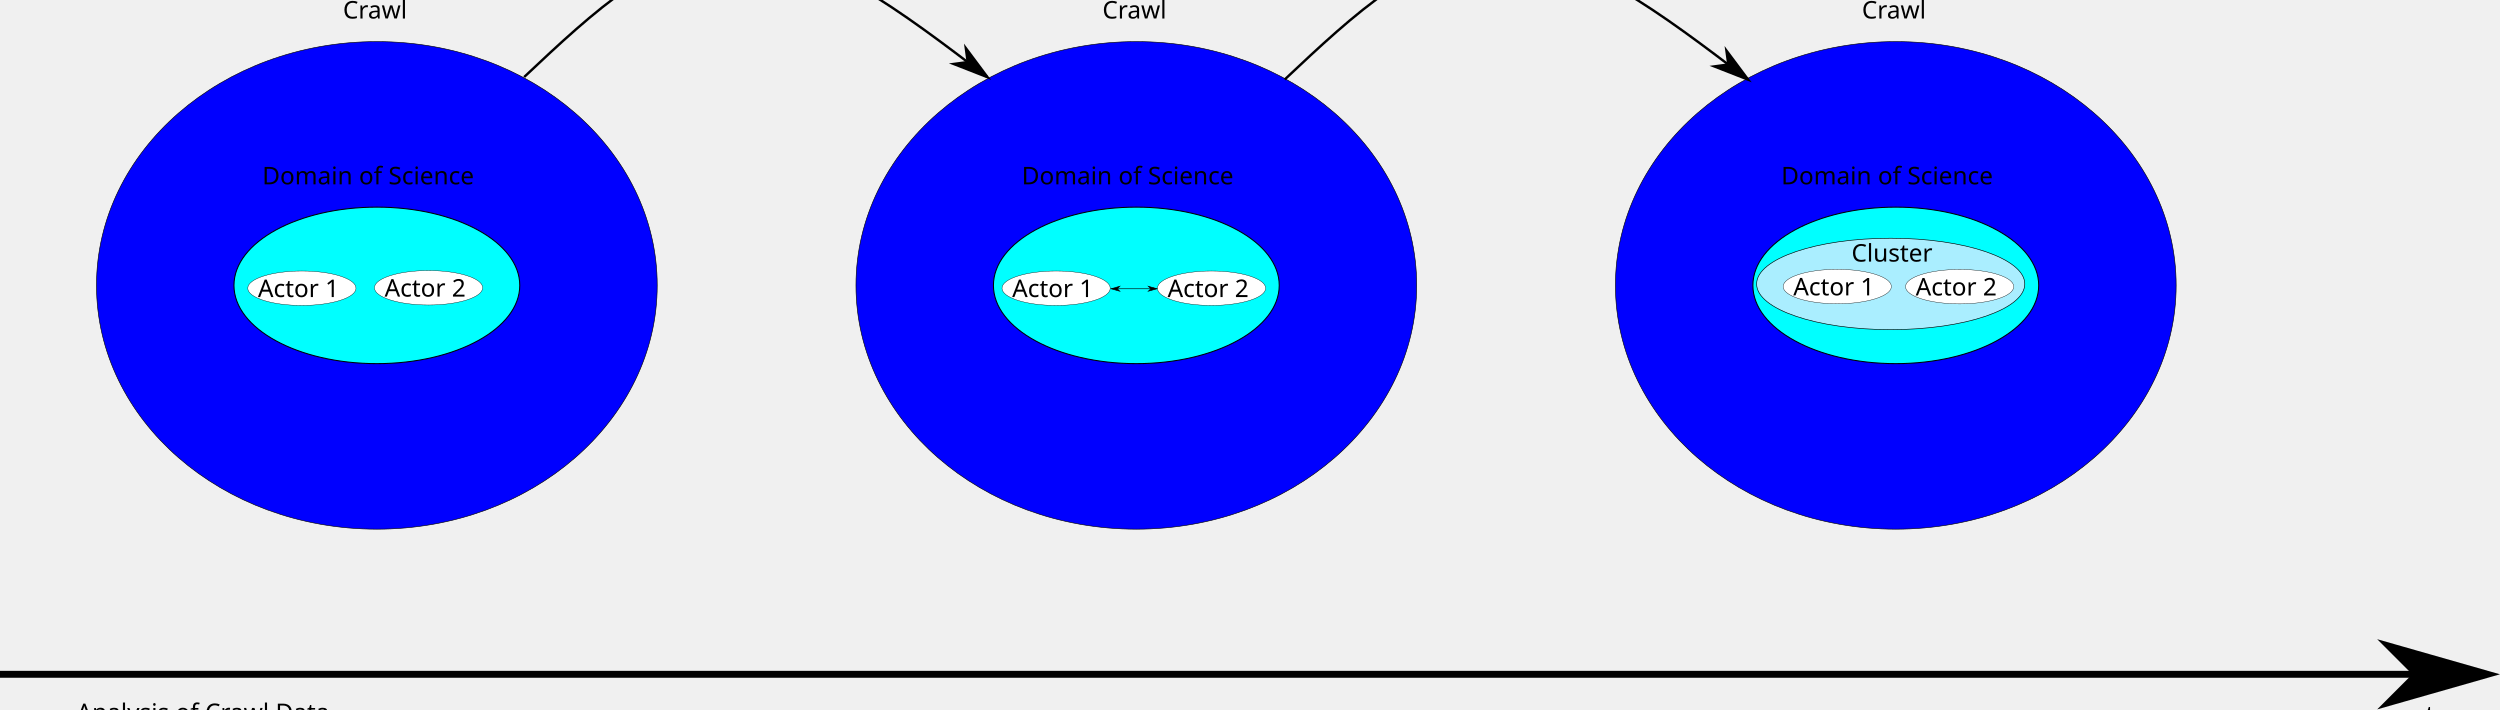
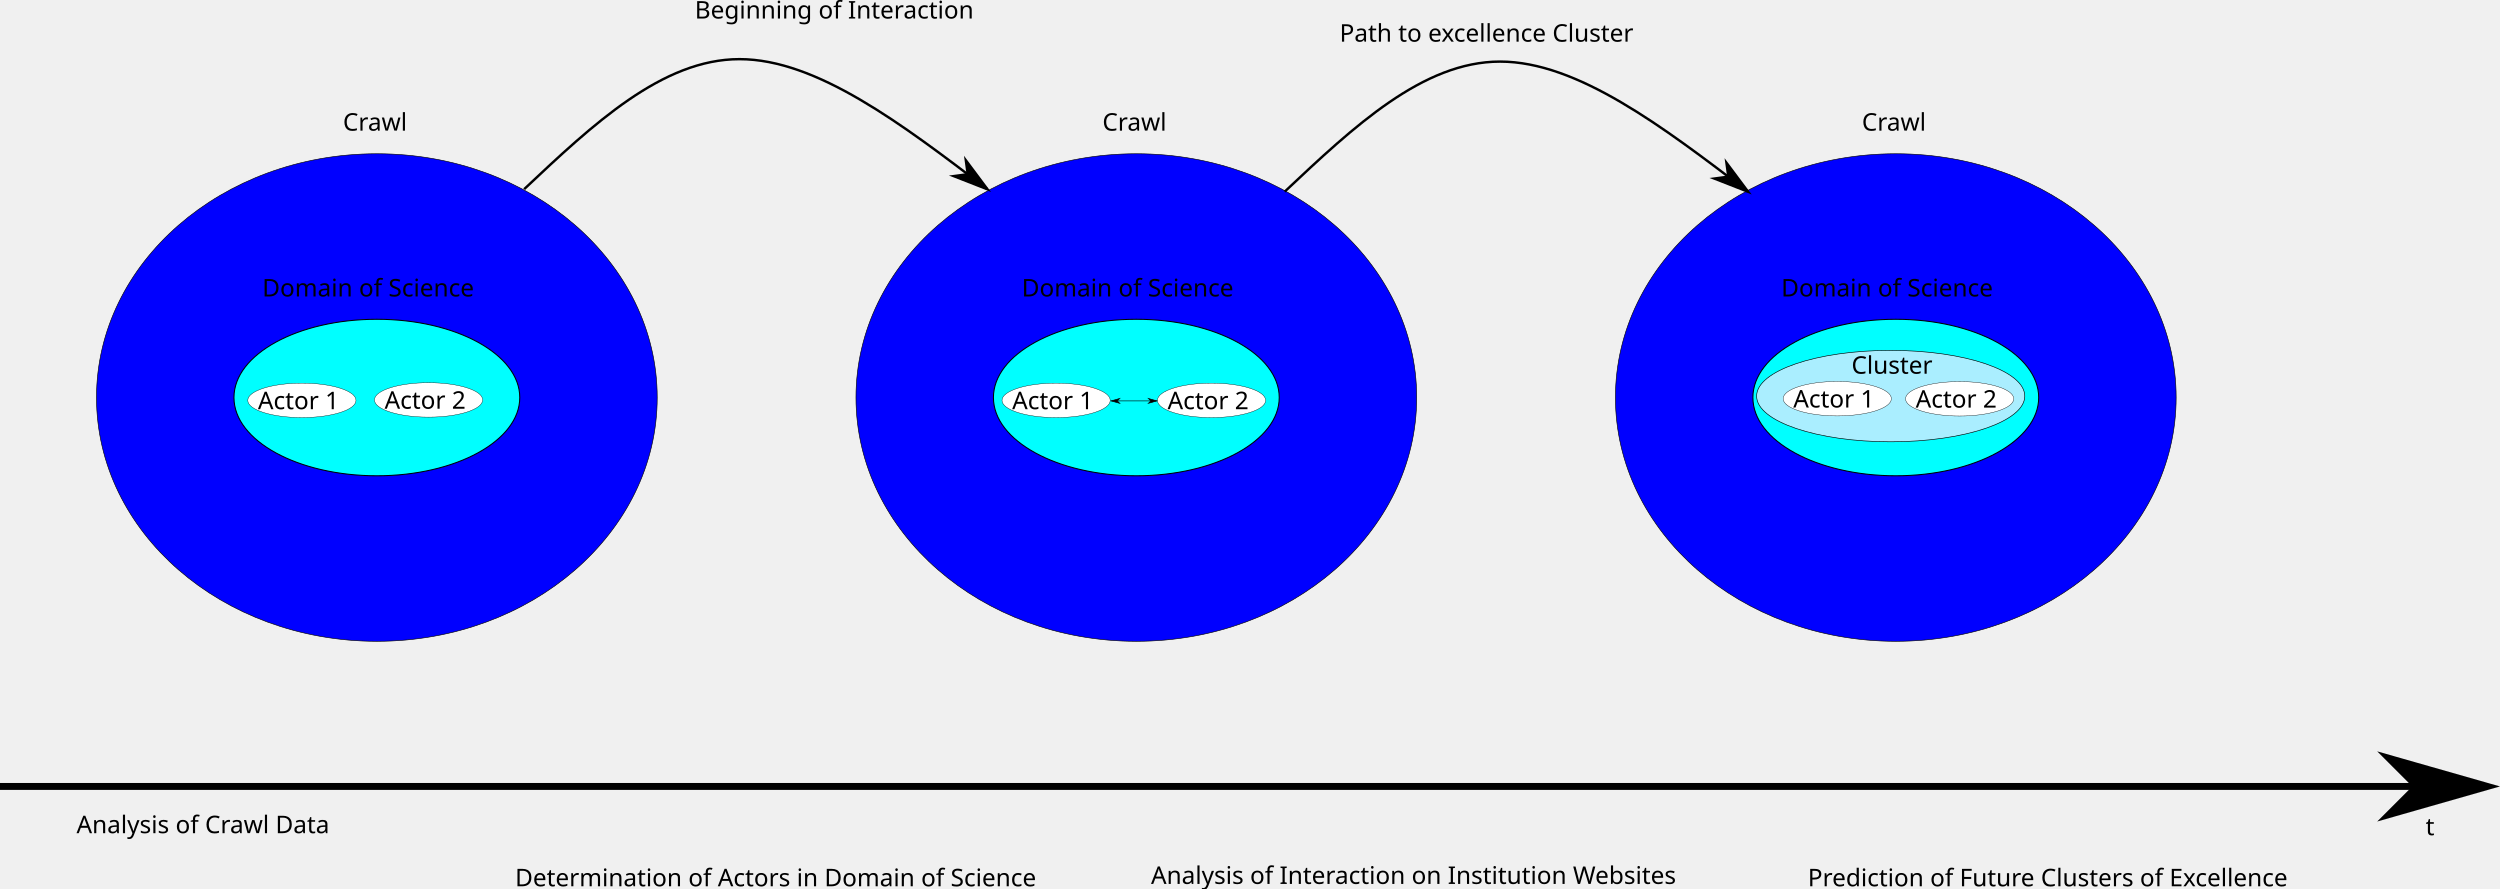
- <svg xmlns="http://www.w3.org/2000/svg" width="1085.324mm" height="307.967mm" viewBox="0 0 1085.324 307.967" version="1.1" id="svg8">
+ <svg xmlns="http://www.w3.org/2000/svg" width="1085.324mm" height="385.938mm" viewBox="0 0 1085.324 385.938" version="1.1" id="svg8">
  <defs id="defs2">
-     <marker orient="auto" refY="0.0" refX="0.0" id="marker1153" style="overflow:visible;">
-       <path id="path893" d="M 0.0,0.0 L 5.0,-5.0 L -12.5,0.0 L 5.0,5.0 L 0.0,0.0 z " style="fill-rule:evenodd;stroke:#000000;stroke-width:1pt;stroke-opacity:1;fill:#000000;fill-opacity:1" transform="scale(0.8) rotate(180) translate(12.5,0)" />
+     <marker orient="auto" refY="0" refX="0" id="marker1153" style="overflow:visible">
+       <path id="path893" d="M 0,0 5,-5 -12.5,0 5,5 Z" style="fill:#000000;fill-opacity:1;fill-rule:evenodd;stroke:#000000;stroke-width:1pt;stroke-opacity:1" transform="matrix(-0.8,0,0,-0.8,-10,0)" />
    </marker>
    <marker orient="auto" refY="0" refX="0" id="marker5026" style="overflow:visible">
      <path id="path5024" d="M 0,0 5,-5 -12.5,0 5,5 Z" style="fill:#000000;fill-opacity:1;fill-rule:evenodd;stroke:#000000;stroke-width:1pt;stroke-opacity:1" transform="matrix(-0.8,0,0,-0.8,-10,0)" />
    </marker>
    <marker orient="auto" refY="0" refX="0" id="marker4992" style="overflow:visible">
      <path id="path4990" d="M 0,0 5,-5 -12.5,0 5,5 Z" style="fill:#000000;fill-opacity:1;fill-rule:evenodd;stroke:#000000;stroke-width:1pt;stroke-opacity:1" transform="matrix(0.8,0,0,0.8,10,0)" />
    </marker>
    <marker orient="auto" refY="0" refX="0" id="Arrow1Lend" style="overflow:visible">
      <path id="path4650" d="M 0,0 5,-5 -12.5,0 5,5 Z" style="fill:#000000;fill-opacity:1;fill-rule:evenodd;stroke:#000000;stroke-width:1pt;stroke-opacity:1" transform="matrix(-0.8,0,0,-0.8,-10,0)" />
    </marker>
    <marker orient="auto" refY="0" refX="0" id="Arrow1Lstart" style="overflow:visible">
      <path id="path4647" d="M 0,0 5,-5 -12.5,0 5,5 Z" style="fill:#000000;fill-opacity:1;fill-rule:evenodd;stroke:#000000;stroke-width:1pt;stroke-opacity:1" transform="matrix(0.8,0,0,0.8,10,0)" />
    </marker>
    <marker orient="auto" refY="0" refX="0" id="marker1153-3" style="overflow:visible">
      <path id="path893-6" d="M 0,0 5,-5 -12.5,0 5,5 Z" style="fill:#000000;fill-opacity:1;fill-rule:evenodd;stroke:#000000;stroke-width:1pt;stroke-opacity:1" transform="matrix(-0.8,0,0,-0.8,-10,0)" />
    </marker>
  </defs>
-   <g id="layer1" transform="translate(381,101.5659)">
+   <g id="layer1" transform="translate(381,150.2492)">
    <g id="layer4">
      <path style="fill:none;stroke:#000000;stroke-width:3;stroke-linecap:butt;stroke-linejoin:miter;stroke-miterlimit:4;stroke-dasharray:none;stroke-opacity:1;marker-end:url(#marker5026)" d="M -381,191.167 H 698.5" id="path4988" />
      <ellipse style="opacity:1;fill:#0000ff;fill-opacity:1;stroke:#000000;stroke-width:0.265;stroke-miterlimit:4;stroke-dasharray:none;stroke-opacity:1" id="path5461" cx="-217.393" cy="22.33" rx="121.708" ry="105.833" />
      <ellipse style="opacity:1;fill:#0000ff;fill-opacity:1;stroke:#000000;stroke-width:0.265;stroke-miterlimit:4;stroke-dasharray:none;stroke-opacity:1" id="path5461-0" cx="112.314" cy="22.33" rx="121.708" ry="105.833" />
      <ellipse style="opacity:1;fill:#0000ff;fill-opacity:1;stroke:#000000;stroke-width:0.265;stroke-miterlimit:4;stroke-dasharray:none;stroke-opacity:1" id="path5461-2" cx="442.02" cy="22.33" rx="121.708" ry="105.833" />
      <text xml:space="preserve" style="font-style:normal;font-weight:normal;font-size:10.583px;line-height:1.25;font-family:sans-serif;letter-spacing:0px;word-spacing:0px;fill:#000000;fill-opacity:1;stroke:none;stroke-width:0.265" x="62.549" y="-21.542" id="text5457-3">
        <tspan id="tspan5455-7" x="62.549" y="-21.542" style="stroke-width:0.265">Domain of Science</tspan>
        <tspan x="62.549" y="-8.313" style="stroke-width:0.265" id="tspan5459-5" />
      </text>
      <text xml:space="preserve" style="font-style:normal;font-weight:normal;font-size:10.583px;line-height:1.25;font-family:sans-serif;letter-spacing:0px;word-spacing:0px;fill:#000000;fill-opacity:1;stroke:none;stroke-width:0.265" x="392.256" y="-21.542" id="text5457-9">
        <tspan id="tspan5455-2" x="392.256" y="-21.542" style="stroke-width:0.265">Domain of Science</tspan>
        <tspan x="392.256" y="-8.313" style="stroke-width:0.265" id="tspan5459-2" />
      </text>
    </g>
  </g>
-   <g id="layer3" transform="translate(381,101.5659)">
+   <g id="layer3" transform="translate(381,150.2492)">
    <g id="g5422" transform="translate(-130.0329,-2.196285)" style="fill:#00ffff">
      <ellipse ry="33.973" rx="62.038" cy="24.526" cx="-87.36" id="path4538" style="opacity:1;fill:#00ffff;fill-opacity:1;stroke:#000000;stroke-width:0.449;stroke-miterlimit:4;stroke-dasharray:none;stroke-opacity:1" />
      <g transform="translate(-1.417411,-2.834821)" id="g4544" style="fill:#00ffff">
        <ellipse id="path18" cx="-118.496" cy="28.59" rx="23.489" ry="7.472" style="opacity:1;fill:#ffffff;fill-opacity:1;stroke:#000000;stroke-width:0.156;stroke-miterlimit:4;stroke-dasharray:none;stroke-opacity:1" />
-         <text xml:space="preserve" style="font-style:normal;font-weight:normal;font-size:10.583px;line-height:1.25;font-family:sans-serif;letter-spacing:0px;word-spacing:0px;fill:#000000;fill-opacity:1;stroke:none;stroke-width:0.265;image-rendering:auto;" x="-137.583" y="32.417" id="text16">
-           <tspan id="tspan14" x="-137.583" y="32.417" style="stroke-width:0.265;fill:#000000;">Actor 1</tspan>
+         <text xml:space="preserve" style="font-style:normal;font-weight:normal;font-size:10.583px;line-height:1.25;font-family:sans-serif;letter-spacing:0px;word-spacing:0px;fill:#000000;fill-opacity:1;stroke:none;stroke-width:0.265;image-rendering:auto" x="-137.583" y="32.417" id="text16">
+           <tspan id="tspan14" x="-137.583" y="32.417" style="fill:#000000;stroke-width:0.265">Actor 1</tspan>
        </text>
      </g>
      <g transform="translate(53.57813,-3.023816)" id="g4544-3" style="fill:#00ffff">
        <ellipse id="path18-6" cx="-118.496" cy="28.59" rx="23.489" ry="7.472" style="opacity:1;fill:#ffffff;fill-opacity:1;stroke:#000000;stroke-width:0.156;stroke-miterlimit:4;stroke-dasharray:none;stroke-opacity:1" />
-         <text xml:space="preserve" style="font-style:normal;font-weight:normal;font-size:10.583px;line-height:1.25;font-family:sans-serif;letter-spacing:0px;word-spacing:0px;fill:#000000;fill-opacity:1;stroke:none;stroke-width:0.265;image-rendering:auto;" x="-137.583" y="32.417" id="text16-7">
-           <tspan id="tspan14-5" x="-137.583" y="32.417" style="stroke-width:0.265;fill:#000000;">Actor 2</tspan>
+         <text xml:space="preserve" style="font-style:normal;font-weight:normal;font-size:10.583px;line-height:1.25;font-family:sans-serif;letter-spacing:0px;word-spacing:0px;fill:#000000;fill-opacity:1;stroke:none;stroke-width:0.265;image-rendering:auto" x="-137.583" y="32.417" id="text16-7">
+           <tspan id="tspan14-5" x="-137.583" y="32.417" style="fill:#000000;stroke-width:0.265">Actor 2</tspan>
        </text>
      </g>
    </g>
    <g id="g5453" transform="translate(189.0394,-1.961447)" style="fill:#00ffff">
      <ellipse ry="33.973" rx="62.038" cy="24.292" cx="252.981" id="path4538-2" style="opacity:1;fill:#00ffff;fill-opacity:1;stroke:#000000;stroke-width:0.449;stroke-miterlimit:4;stroke-dasharray:none;stroke-opacity:1" />
      <ellipse ry="19.844" rx="58.208" cy="23.664" cx="250.766" id="path4641" style="opacity:1;fill:#aaeeff;fill-opacity:1;stroke:#000000;stroke-width:0.265;stroke-miterlimit:4;stroke-dasharray:none;stroke-opacity:1" />
      <g transform="translate(346.0637,-3.795108)" id="g4544-36" style="fill:#00ffff">
        <ellipse id="path18-0" cx="-118.496" cy="28.59" rx="23.489" ry="7.472" style="opacity:1;fill:#ffffff;fill-opacity:1;stroke:#000000;stroke-width:0.156;stroke-miterlimit:4;stroke-dasharray:none;stroke-opacity:1" />
-         <text xml:space="preserve" style="font-style:normal;font-weight:normal;font-size:10.583px;line-height:1.25;font-family:sans-serif;letter-spacing:0px;word-spacing:0px;fill:#000000;fill-opacity:1;stroke:none;stroke-width:0.265;image-rendering:auto;" x="-137.583" y="32.417" id="text16-6">
-           <tspan id="tspan14-2" x="-137.583" y="32.417" style="stroke-width:0.265;fill:#000000;">Actor 1</tspan>
+         <text xml:space="preserve" style="font-style:normal;font-weight:normal;font-size:10.583px;line-height:1.25;font-family:sans-serif;letter-spacing:0px;word-spacing:0px;fill:#000000;fill-opacity:1;stroke:none;stroke-width:0.265;image-rendering:auto" x="-137.583" y="32.417" id="text16-6">
+           <tspan id="tspan14-2" x="-137.583" y="32.417" style="fill:#000000;stroke-width:0.265">Actor 1</tspan>
        </text>
      </g>
      <g transform="translate(399.1953,-3.744084)" id="g4544-6" style="fill:#00ffff">
        <ellipse id="path18-1" cx="-118.496" cy="28.59" rx="23.489" ry="7.472" style="opacity:1;fill:#ffffff;fill-opacity:1;stroke:#000000;stroke-width:0.156;stroke-miterlimit:4;stroke-dasharray:none;stroke-opacity:1" />
-         <text xml:space="preserve" style="font-style:normal;font-weight:normal;font-size:10.583px;line-height:1.25;font-family:sans-serif;letter-spacing:0px;word-spacing:0px;fill:#000000;fill-opacity:1;stroke:none;stroke-width:0.265;image-rendering:auto;" x="-137.583" y="32.417" id="text16-8">
-           <tspan id="tspan14-7" x="-137.583" y="32.417" style="stroke-width:0.265;fill:#000000;">Actor 2</tspan>
+         <text xml:space="preserve" style="font-style:normal;font-weight:normal;font-size:10.583px;line-height:1.25;font-family:sans-serif;letter-spacing:0px;word-spacing:0px;fill:#000000;fill-opacity:1;stroke:none;stroke-width:0.265;image-rendering:auto" x="-137.583" y="32.417" id="text16-8">
+           <tspan id="tspan14-7" x="-137.583" y="32.417" style="fill:#000000;stroke-width:0.265">Actor 2</tspan>
        </text>
      </g>
-       <text id="text4982" y="13.963" x="233.742" style="font-style:normal;font-weight:normal;font-size:10.583px;line-height:1.25;font-family:sans-serif;letter-spacing:0px;word-spacing:0px;fill:#000000;fill-opacity:1;stroke:none;stroke-width:0.265;" xml:space="preserve">
-         <tspan style="stroke-width:0.265;fill:#000000;" y="13.963" x="233.742" id="tspan4980">Cluster</tspan>
+       <text id="text4982" y="13.963" x="233.742" style="font-style:normal;font-weight:normal;font-size:10.583px;line-height:1.25;font-family:sans-serif;letter-spacing:0px;word-spacing:0px;fill:#000000;fill-opacity:1;stroke:none;stroke-width:0.265" xml:space="preserve">
+         <tspan style="fill:#000000;stroke-width:0.265" y="13.963" x="233.742" id="tspan4980">Cluster</tspan>
      </text>
    </g>
    <g id="g5437" transform="translate(39.2227,-2.007303)" style="fill:#00ffff">
      <ellipse ry="33.973" rx="62.038" cy="24.337" cx="73.091" id="path4538-9" style="opacity:1;fill:#00ffff;fill-opacity:1;stroke:#000000;stroke-width:0.449;stroke-miterlimit:4;stroke-dasharray:none;stroke-opacity:1" />
      <g transform="translate(156.7656,-3.023816)" id="g4544-35" style="fill:#00ffff">
        <ellipse id="path18-62" cx="-118.496" cy="28.59" rx="23.489" ry="7.472" style="opacity:1;fill:#ffffff;fill-opacity:1;stroke:#000000;stroke-width:0.156;stroke-miterlimit:4;stroke-dasharray:none;stroke-opacity:1" />
-         <text xml:space="preserve" style="font-style:normal;font-weight:normal;font-size:10.583px;line-height:1.25;font-family:sans-serif;letter-spacing:0px;word-spacing:0px;fill:#000000;fill-opacity:1;stroke:none;stroke-width:0.265;image-rendering:auto;" x="-137.583" y="32.417" id="text16-9">
-           <tspan id="tspan14-1" x="-137.583" y="32.417" style="stroke-width:0.265;fill:#000000;">Actor 1</tspan>
+         <text xml:space="preserve" style="font-style:normal;font-weight:normal;font-size:10.583px;line-height:1.25;font-family:sans-serif;letter-spacing:0px;word-spacing:0px;fill:#000000;fill-opacity:1;stroke:none;stroke-width:0.265;image-rendering:auto" x="-137.583" y="32.417" id="text16-9">
+           <tspan id="tspan14-1" x="-137.583" y="32.417" style="fill:#000000;stroke-width:0.265">Actor 1</tspan>
        </text>
      </g>
      <g transform="translate(224.2344,-3.023816)" id="g4544-2" style="fill:#00ffff">
        <ellipse id="path18-7" cx="-118.496" cy="28.59" rx="23.489" ry="7.472" style="opacity:1;fill:#ffffff;fill-opacity:1;stroke:#000000;stroke-width:0.156;stroke-miterlimit:4;stroke-dasharray:none;stroke-opacity:1" />
-         <text xml:space="preserve" style="font-style:normal;font-weight:normal;font-size:10.583px;line-height:1.25;font-family:sans-serif;letter-spacing:0px;word-spacing:0px;fill:#000000;fill-opacity:1;stroke:none;stroke-width:0.265;image-rendering:auto;" x="-137.583" y="32.417" id="text16-0">
-           <tspan id="tspan14-9" x="-137.583" y="32.417" style="stroke-width:0.265;fill:#000000;">Actor 2</tspan>
+         <text xml:space="preserve" style="font-style:normal;font-weight:normal;font-size:10.583px;line-height:1.25;font-family:sans-serif;letter-spacing:0px;word-spacing:0px;fill:#000000;fill-opacity:1;stroke:none;stroke-width:0.265;image-rendering:auto" x="-137.583" y="32.417" id="text16-0">
+           <tspan id="tspan14-9" x="-137.583" y="32.417" style="fill:#000000;stroke-width:0.265">Actor 2</tspan>
        </text>
      </g>
      <path id="path4645" d="M 62.177,25.802 H 82.021" style="fill:#00ffff;stroke:#000000;stroke-width:0.265;stroke-linecap:butt;stroke-linejoin:miter;stroke-miterlimit:4;stroke-dasharray:none;stroke-opacity:1;marker-start:url(#Arrow1Lstart);marker-end:url(#Arrow1Lend)" />
      <text id="text4986" y="15.82" x="58.836" style="font-style:normal;font-weight:normal;font-size:10.583px;line-height:1.25;font-family:sans-serif;letter-spacing:0px;word-spacing:0px;fill:#00ffff;fill-opacity:1;stroke:none;stroke-width:0.265" xml:space="preserve">
-         <tspan style="stroke-width:0.265;fill:#00ffff" y="15.82" x="58.836" id="tspan4984">Coop</tspan>
+         <tspan style="fill:#00ffff;stroke-width:0.265" y="15.82" x="58.836" id="tspan4984">Coop</tspan>
      </text>
    </g>
    <text xml:space="preserve" style="font-style:normal;font-weight:normal;font-size:10.583px;line-height:1.25;font-family:sans-serif;letter-spacing:0px;word-spacing:0px;fill:#000000;fill-opacity:1;stroke:none;stroke-width:0.265" x="-267.157" y="-21.542" id="text5457">
      <tspan id="tspan5455" x="-267.157" y="-21.542" style="stroke-width:0.265">Domain of Science</tspan>
      <tspan x="-267.157" y="-8.313" style="stroke-width:0.265" id="tspan5459" />
    </text>
    <text xml:space="preserve" style="font-style:normal;font-weight:normal;font-size:10.583px;line-height:1.25;font-family:sans-serif;letter-spacing:0px;word-spacing:0px;fill:#000000;fill-opacity:1;stroke:none;stroke-width:0.265" x="-232.12" y="-93.525" id="text5486">
      <tspan x="-232.12" y="-93.525" style="stroke-width:0.265" id="tspan5765">Crawl</tspan>
    </text>
    <text xml:space="preserve" style="font-style:normal;font-weight:normal;font-size:10.583px;line-height:1.25;font-family:sans-serif;letter-spacing:0px;word-spacing:0px;fill:#000000;fill-opacity:1;stroke:none;stroke-width:0.265" x="97.586" y="-93.525" id="text5486-8">
      <tspan x="97.586" y="-93.525" style="stroke-width:0.265" id="tspan5765-9">Crawl</tspan>
    </text>
    <text xml:space="preserve" style="font-style:normal;font-weight:normal;font-size:10.583px;line-height:1.25;font-family:sans-serif;letter-spacing:0px;word-spacing:0px;fill:#000000;fill-opacity:1;stroke:none;stroke-width:0.265" x="427.293" y="-93.525" id="text5486-7">
      <tspan x="427.293" y="-93.525" style="stroke-width:0.265" id="tspan5765-3">Crawl</tspan>
    </text>
-     <path style="fill:none;stroke:#000000;stroke-width:1.065;stroke-linecap:butt;stroke-linejoin:miter;stroke-opacity:1;stroke-miterlimit:4;stroke-dasharray:none;marker-end:url(#marker1153)" d="m -153.458,-68.125 c 29.986,-28.222 59.972,-56.445 93.486,-56.445 33.514,2e-5 70.556,28.222 107.597,56.445" id="path886" />
+     <path style="fill:none;stroke:#000000;stroke-width:1.065;stroke-linecap:butt;stroke-linejoin:miter;stroke-miterlimit:4;stroke-dasharray:none;stroke-opacity:1;marker-end:url(#marker1153)" d="m -153.458,-68.125 c 29.986,-28.222 59.972,-56.445 93.486,-56.445 33.514,2e-5 70.556,28.222 107.597,56.445" id="path886" />
    <text xml:space="preserve" style="font-style:normal;font-weight:normal;font-size:10.583px;line-height:1.25;font-family:sans-serif;letter-spacing:0px;word-spacing:0px;fill:#000000;fill-opacity:1;stroke:none;stroke-width:0.265" x="-79.375" y="-142.208" id="text1323">
      <tspan id="tspan1321" x="-79.375" y="-142.208" style="stroke-width:0.265">Beginning of Interaction</tspan>
    </text>
    <path style="fill:none;stroke:#000000;stroke-width:1.065;stroke-linecap:butt;stroke-linejoin:miter;stroke-miterlimit:4;stroke-dasharray:none;stroke-opacity:1;marker-end:url(#marker1153-3)" d="m 176.742,-67.067 c 29.986,-28.222 59.972,-56.445 93.486,-56.445 33.514,2e-5 70.556,28.222 107.597,56.445" id="path886-5" />
    <text xml:space="preserve" style="font-style:normal;font-weight:normal;font-size:10.583px;line-height:1.25;font-family:sans-serif;letter-spacing:0px;word-spacing:0px;fill:#000000;fill-opacity:1;stroke:none;stroke-width:0.265" x="200.555" y="-132.154" id="text5169">
      <tspan id="tspan5167" x="200.555" y="-132.154" style="stroke-width:0.265">Path to excellence Cluster</tspan>
    </text>
    <text xml:space="preserve" style="font-style:normal;font-weight:normal;font-size:10.583px;line-height:1.25;font-family:sans-serif;letter-spacing:0px;word-spacing:0px;fill:#000000;fill-opacity:1;stroke:none;stroke-width:0.265" x="-157.386" y="234.513" id="text5173">
      <tspan id="tspan5171" x="-157.386" y="234.513" style="stroke-width:0.265">Determination of Actors in Domain of Science</tspan>
      <tspan x="-157.386" y="247.743" style="stroke-width:0.265" id="tspan5187" />
    </text>
    <text xml:space="preserve" style="font-style:normal;font-weight:normal;font-size:10.583px;line-height:1.25;font-family:sans-serif;letter-spacing:0px;word-spacing:0px;fill:#000000;fill-opacity:1;stroke:none;stroke-width:0.265" x="118.687" y="233.488" id="text5177">
      <tspan id="tspan5175" x="118.687" y="233.488" style="stroke-width:0.265">Analysis of Interaction on Institution Websites</tspan>
    </text>
    <text xml:space="preserve" style="font-style:normal;font-weight:normal;font-size:10.583px;line-height:1.25;font-family:sans-serif;letter-spacing:0px;word-spacing:0px;fill:#000000;fill-opacity:1;stroke:none;stroke-width:0.265" x="-347.781" y="211.457" id="text5181">
      <tspan id="tspan5179" x="-347.781" y="211.457" style="stroke-width:0.265">Analysis of Crawl Data</tspan>
    </text>
    <text xml:space="preserve" style="font-style:normal;font-weight:normal;font-size:10.583px;line-height:1.25;font-family:sans-serif;letter-spacing:0px;word-spacing:0px;fill:#000000;fill-opacity:1;stroke:none;stroke-width:0.265" x="403.83" y="234.513" id="text5185">
      <tspan id="tspan5183" x="403.83" y="234.513" style="stroke-width:0.265">Prediction of Future Clusters of Excellence</tspan>
    </text>
    <text xml:space="preserve" style="font-style:normal;font-weight:normal;font-size:10.583px;line-height:1.25;font-family:sans-serif;letter-spacing:0px;word-spacing:0px;fill:#000000;fill-opacity:1;stroke:none;stroke-width:0.265" x="672.042" y="212.333" id="text5191">
      <tspan id="tspan5189" x="672.042" y="212.333" style="stroke-width:0.265">t</tspan>
    </text>
  </g>
</svg>
